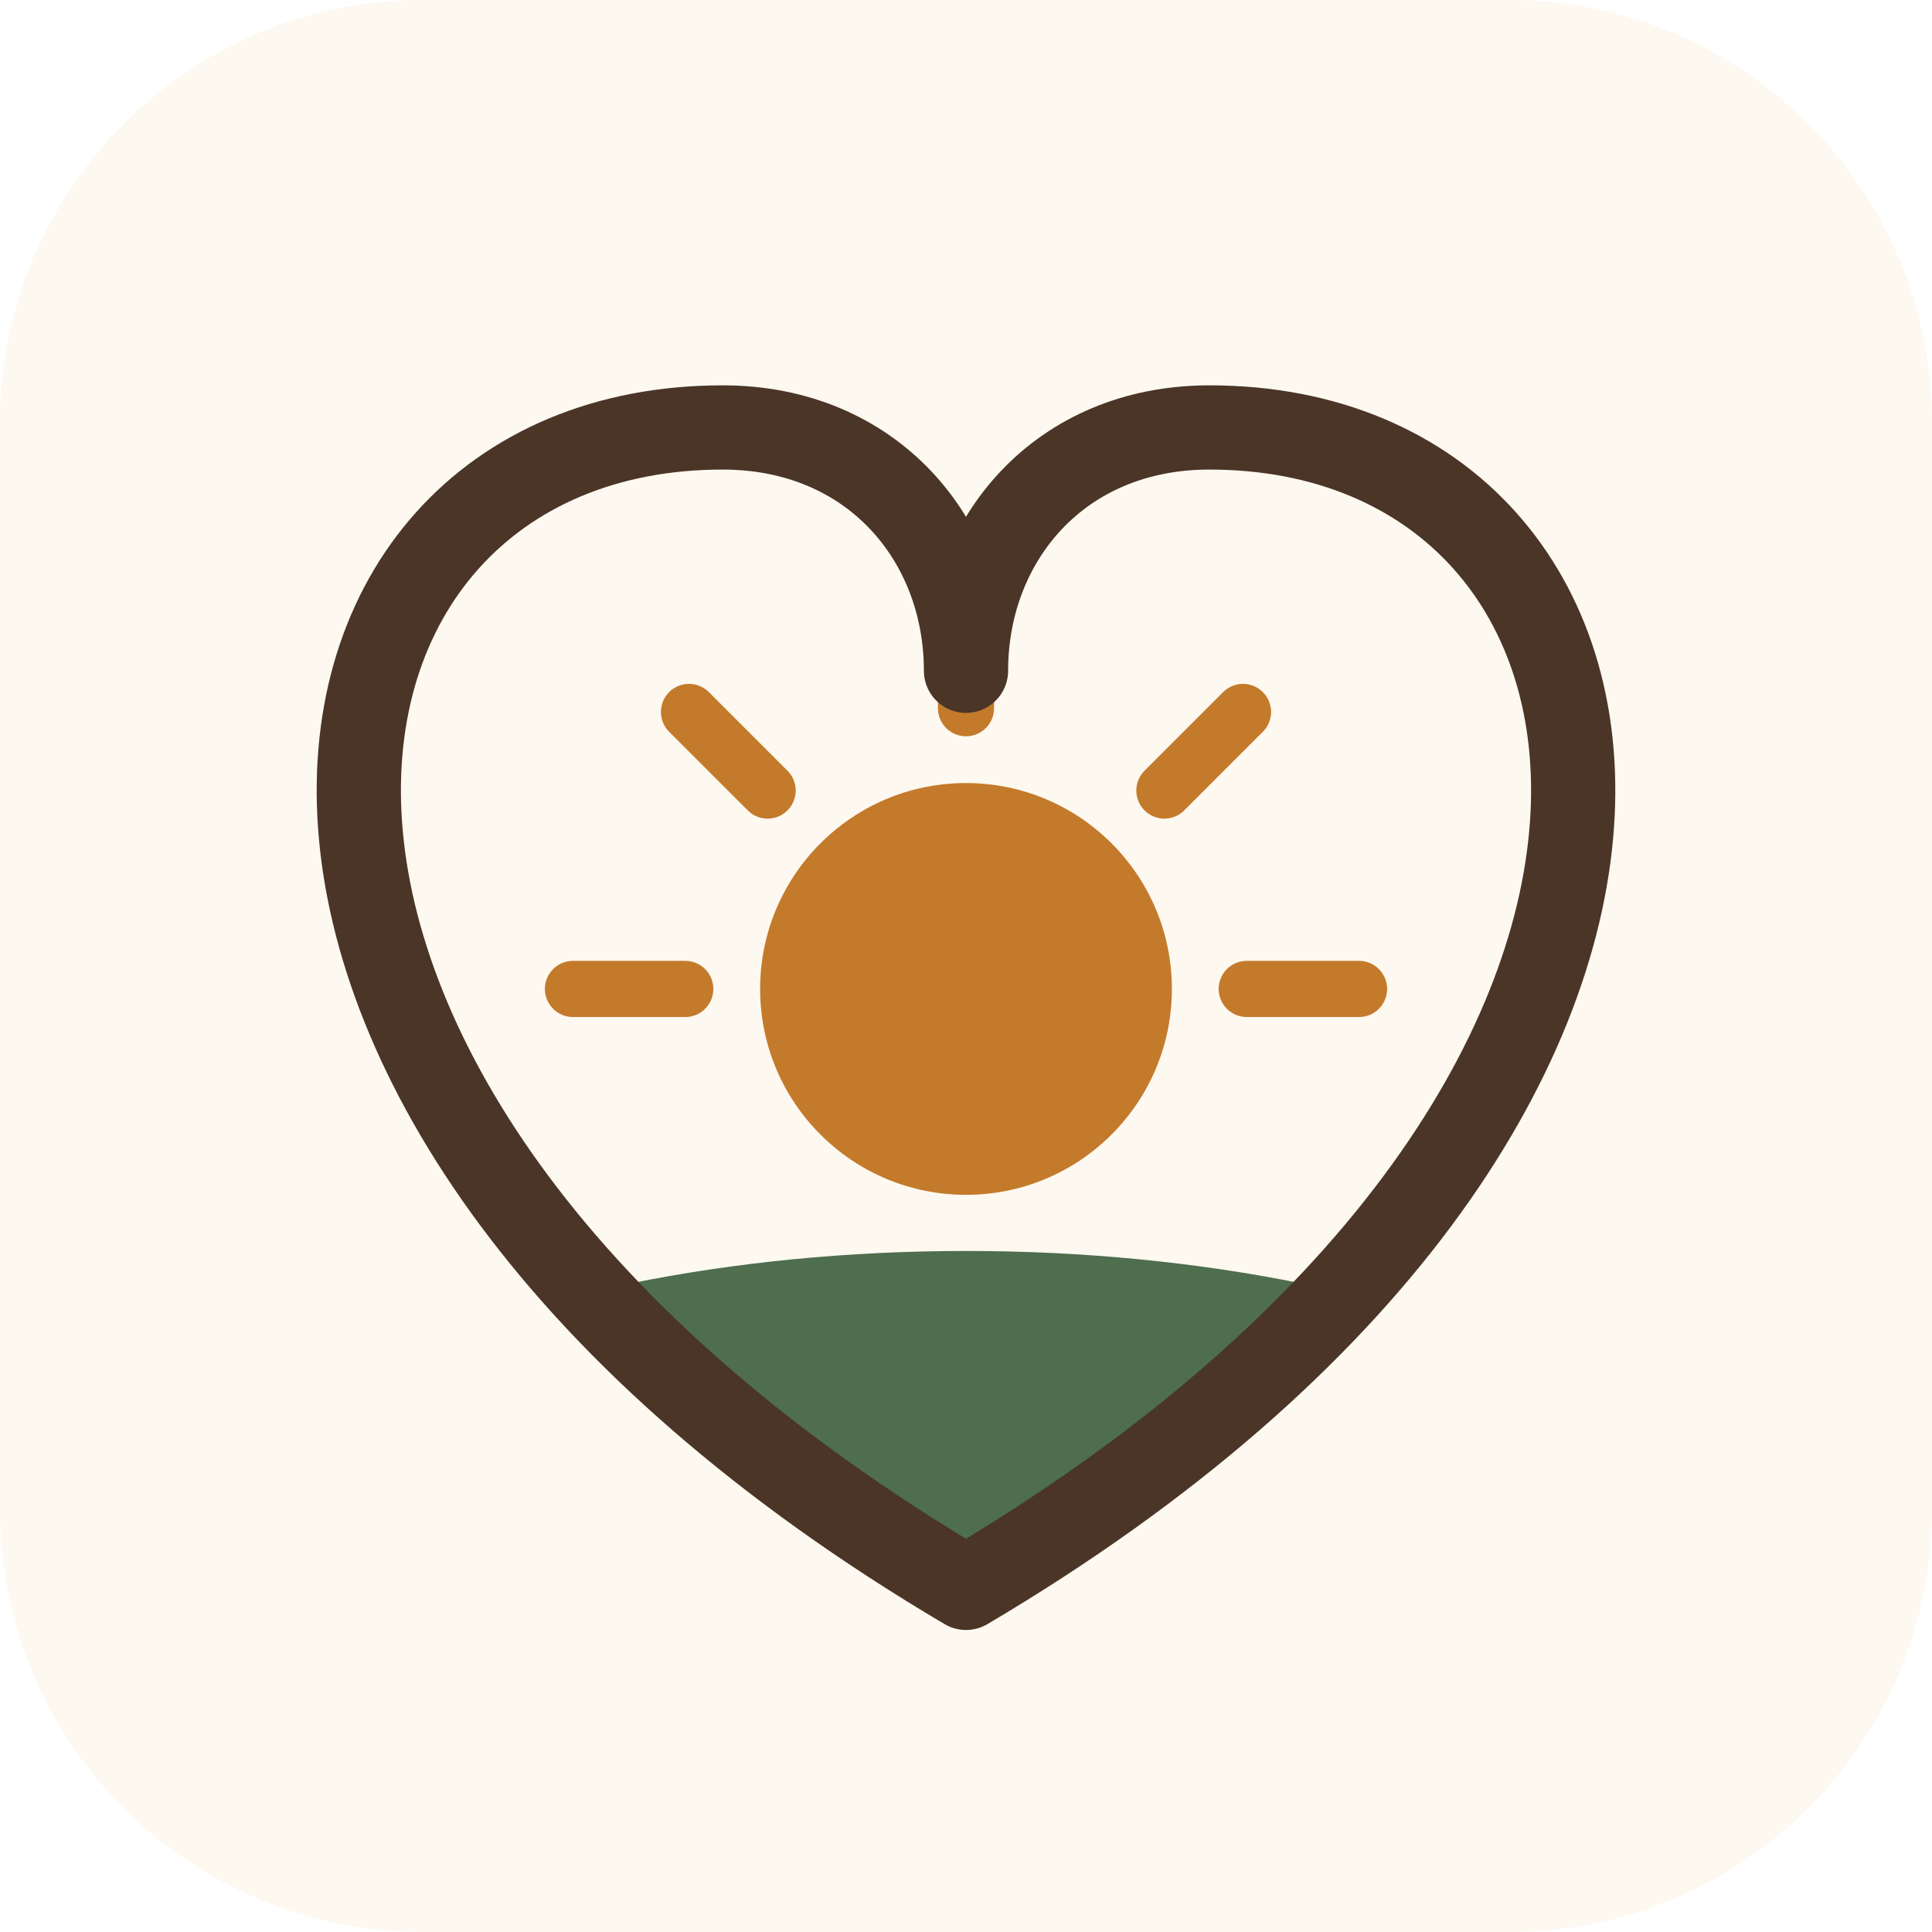
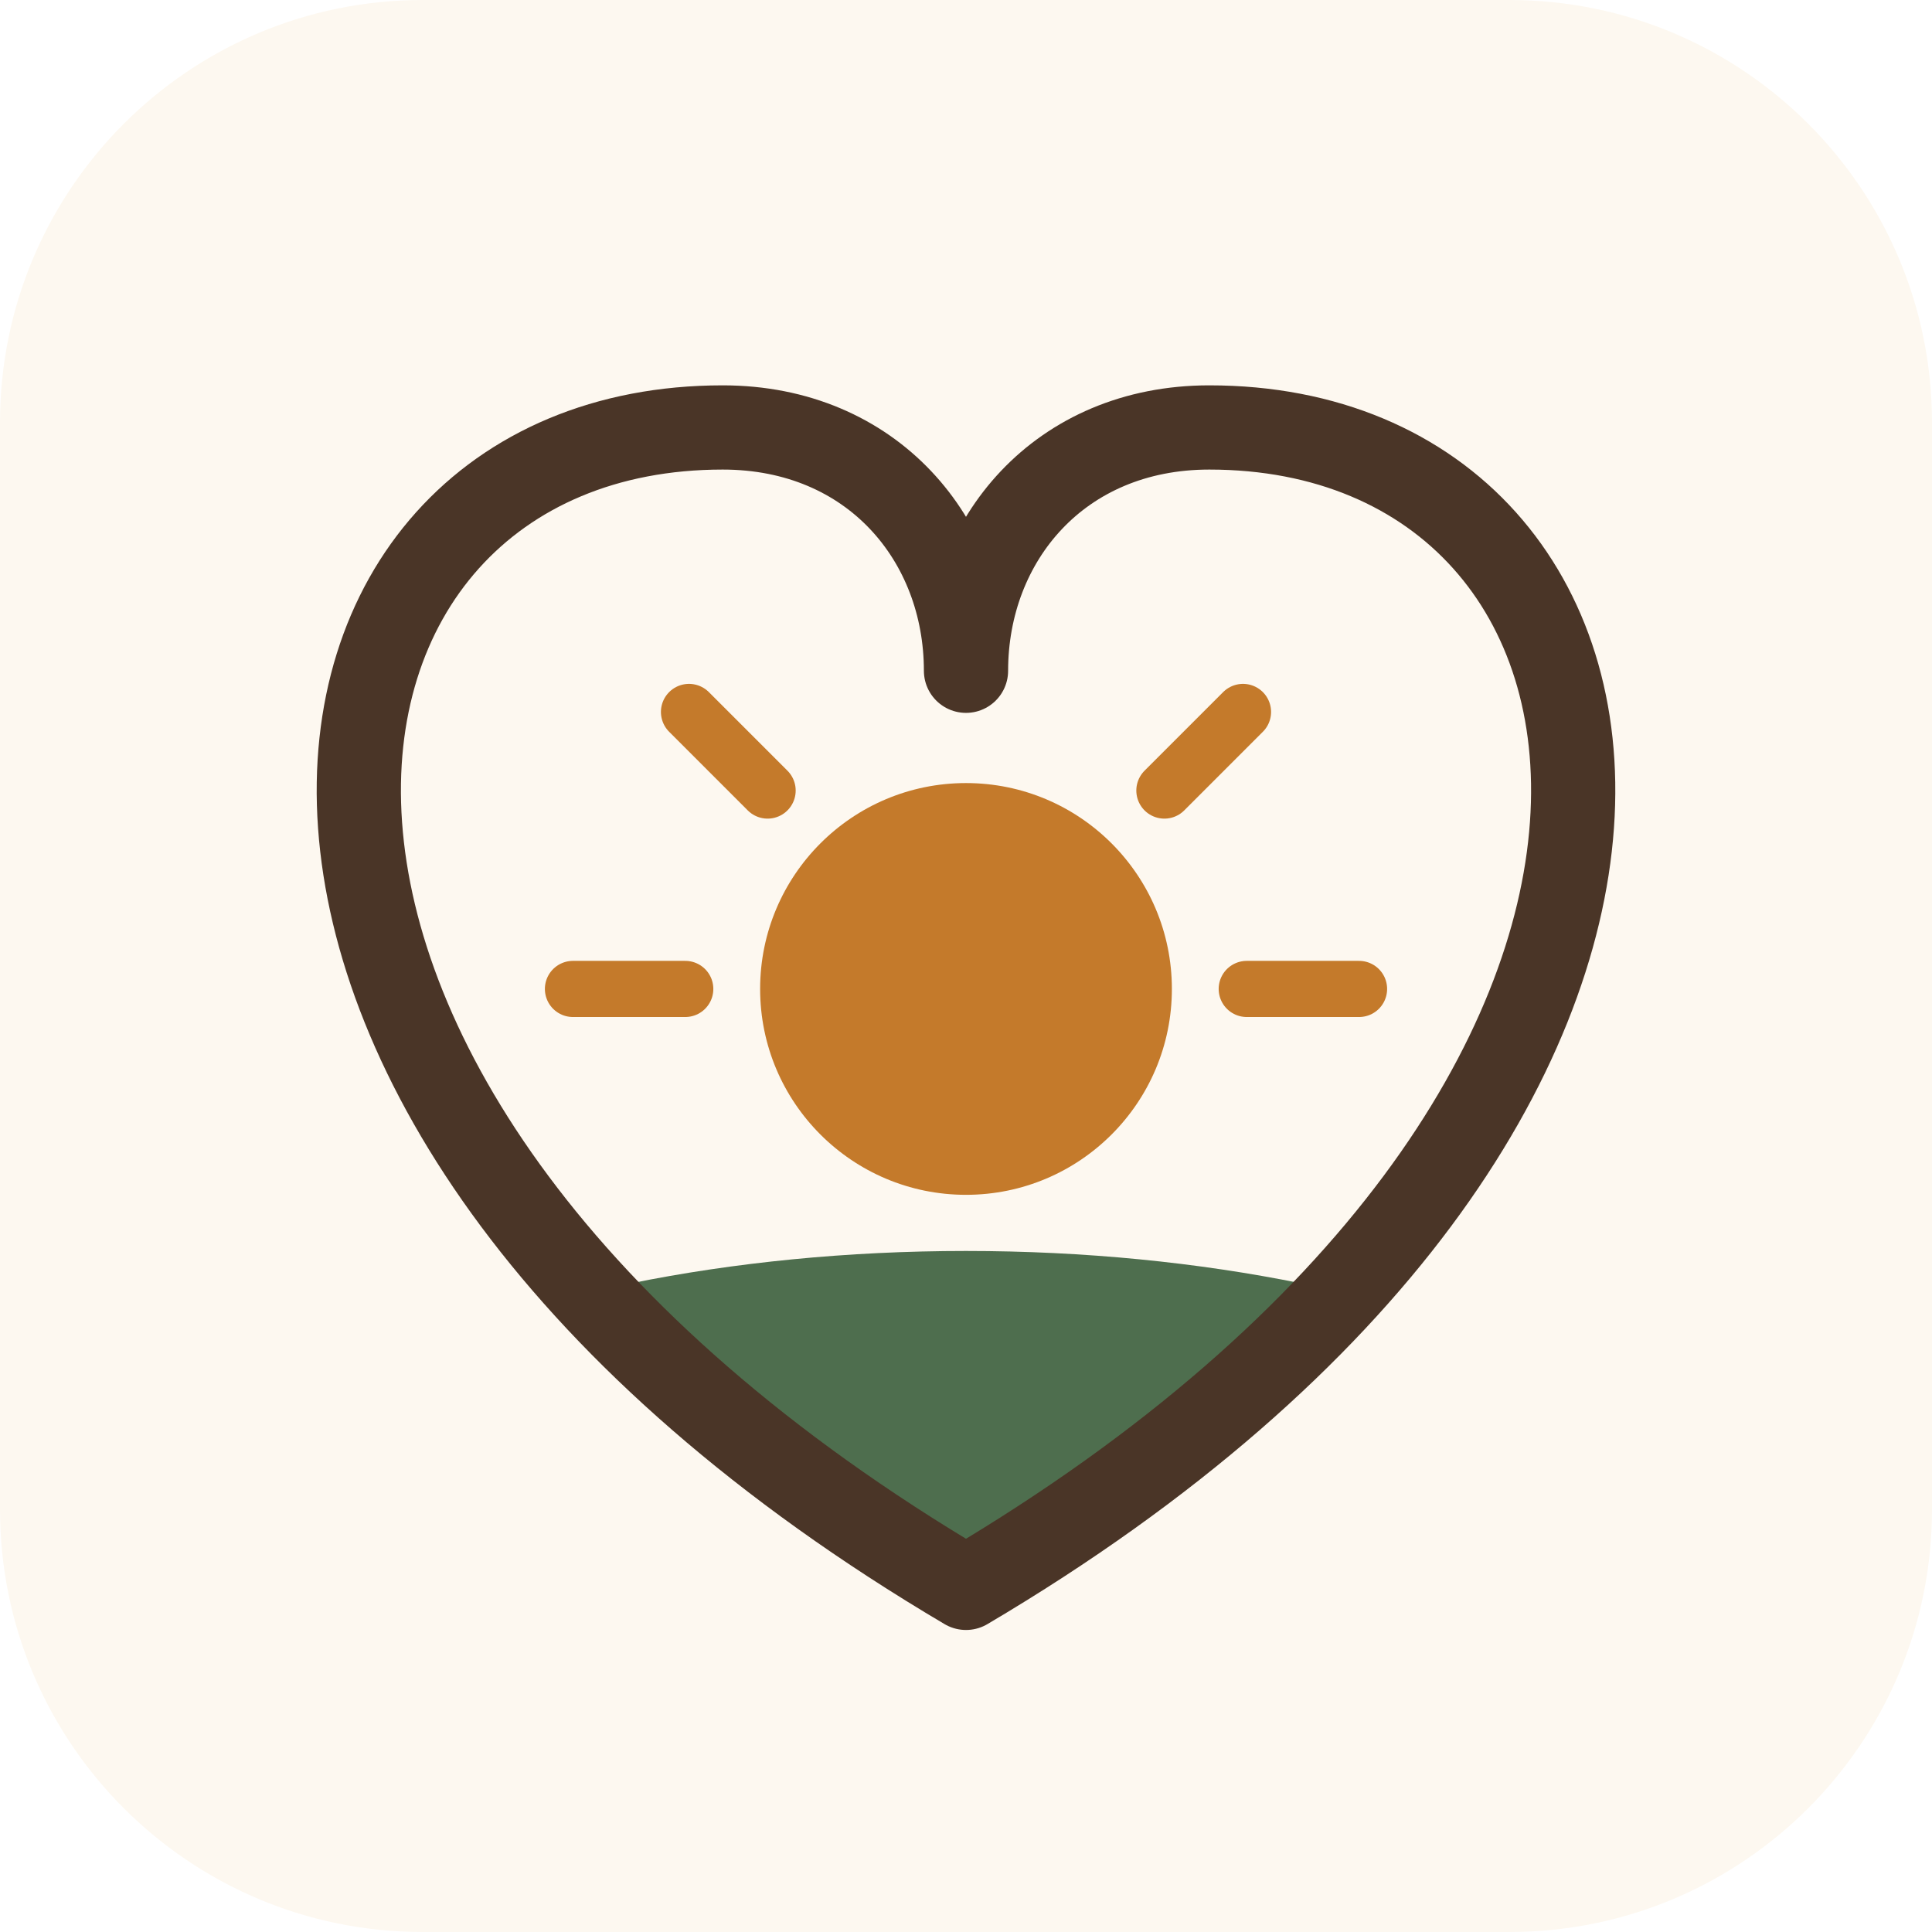
<svg xmlns="http://www.w3.org/2000/svg" viewBox="0 0 64 64">
  <rect width="64" height="64" rx="14" fill="#fdf8f0" />
  <g transform="translate(32 34) scale(0.62)">
    <defs>
      <clipPath id="hc">
        <path d="M0,30 C-44,4 -38,-32 -13,-32 C-5,-32 0,-26 0,-19 C0,-26 5,-32 13,-32 C38,-32 44,4 0,30 Z" />
      </clipPath>
    </defs>
    <g clip-path="url(#hc)">
      <rect x="-48" y="-36" width="96" height="70" fill="#fdf8f0" />
      <g stroke="#c47a2b" stroke-width="3" stroke-linecap="round">
-         <line x1="0" y1="-17" x2="0" y2="-23" />
        <line x1="10.6" y1="-12.6" x2="14.8" y2="-16.8" />
        <line x1="-10.6" y1="-12.6" x2="-14.8" y2="-16.8" />
        <line x1="15" y1="-2" x2="21" y2="-2" />
        <line x1="-15" y1="-2" x2="-21" y2="-2" />
      </g>
      <circle cx="0" cy="-2" r="11" fill="#c47a2b" />
      <ellipse cx="0" cy="34" rx="46" ry="22" fill="#4e6e4e" />
    </g>
    <path d="M0,30 C-44,4 -38,-32 -13,-32 C-5,-32 0,-26 0,-19 C0,-26 5,-32 13,-32 C38,-32 44,4 0,30 Z" fill="none" stroke="#4a3527" stroke-width="4.5" stroke-linejoin="round" />
  </g>
</svg>
